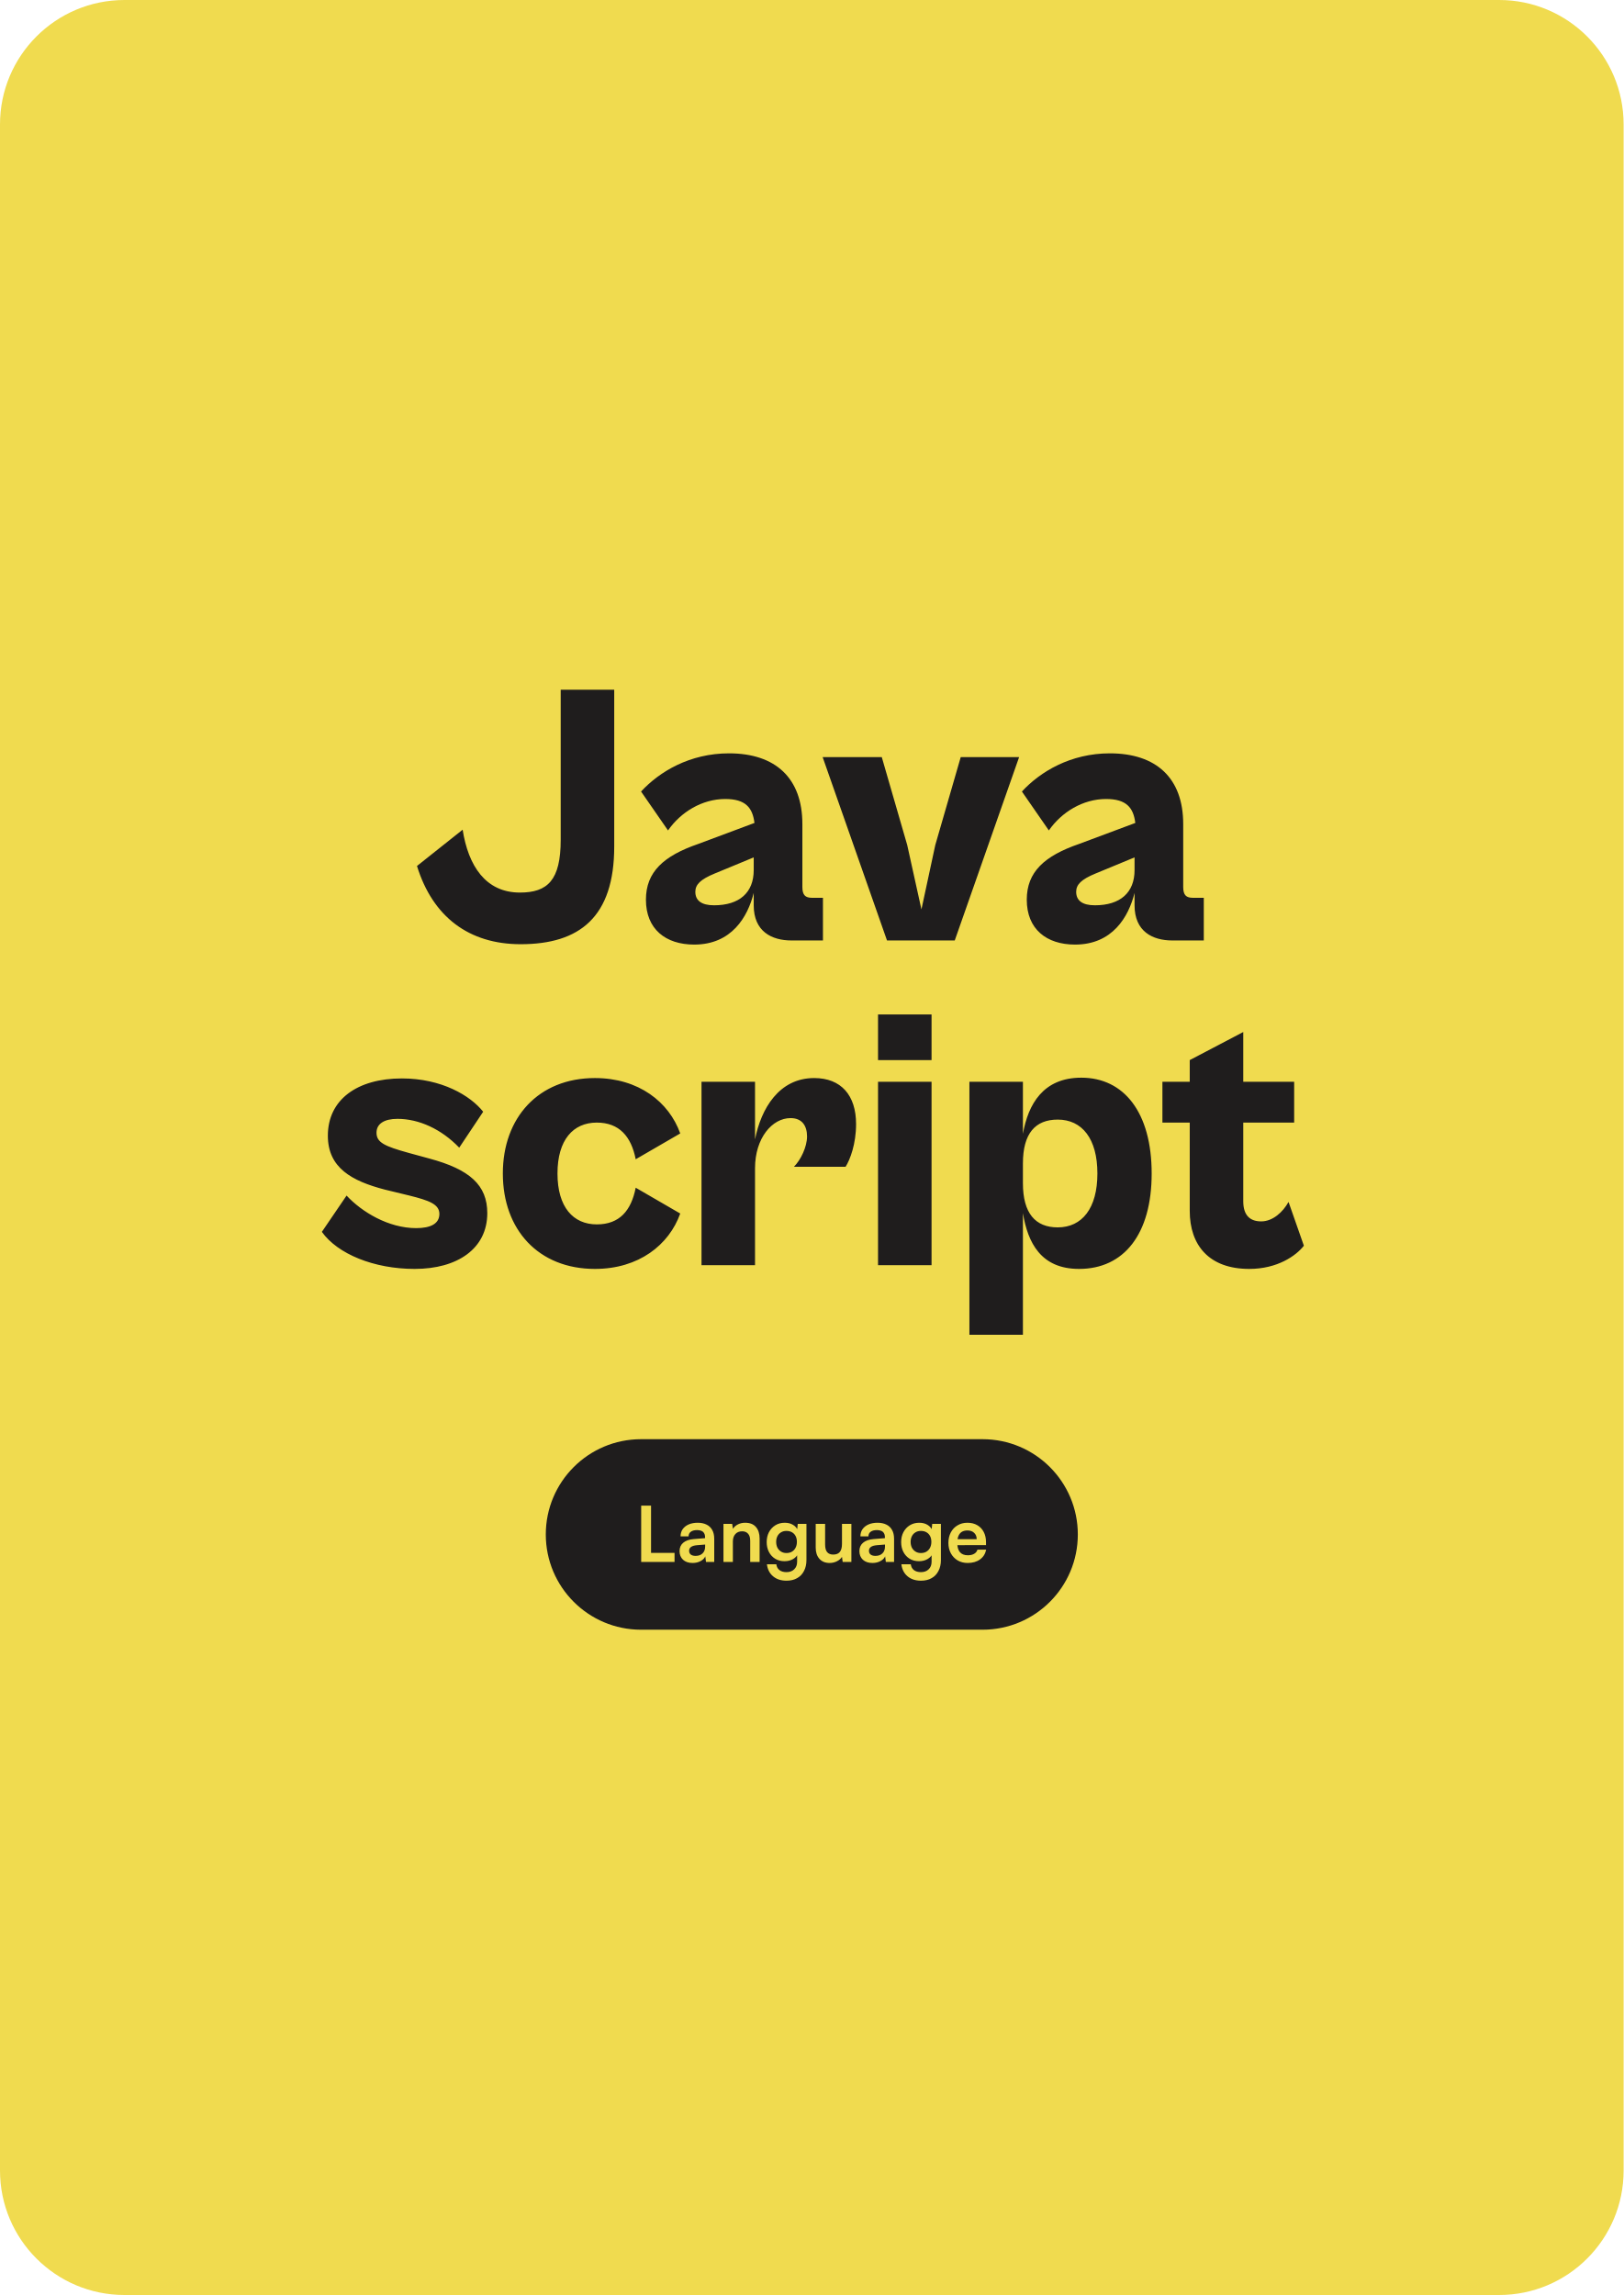
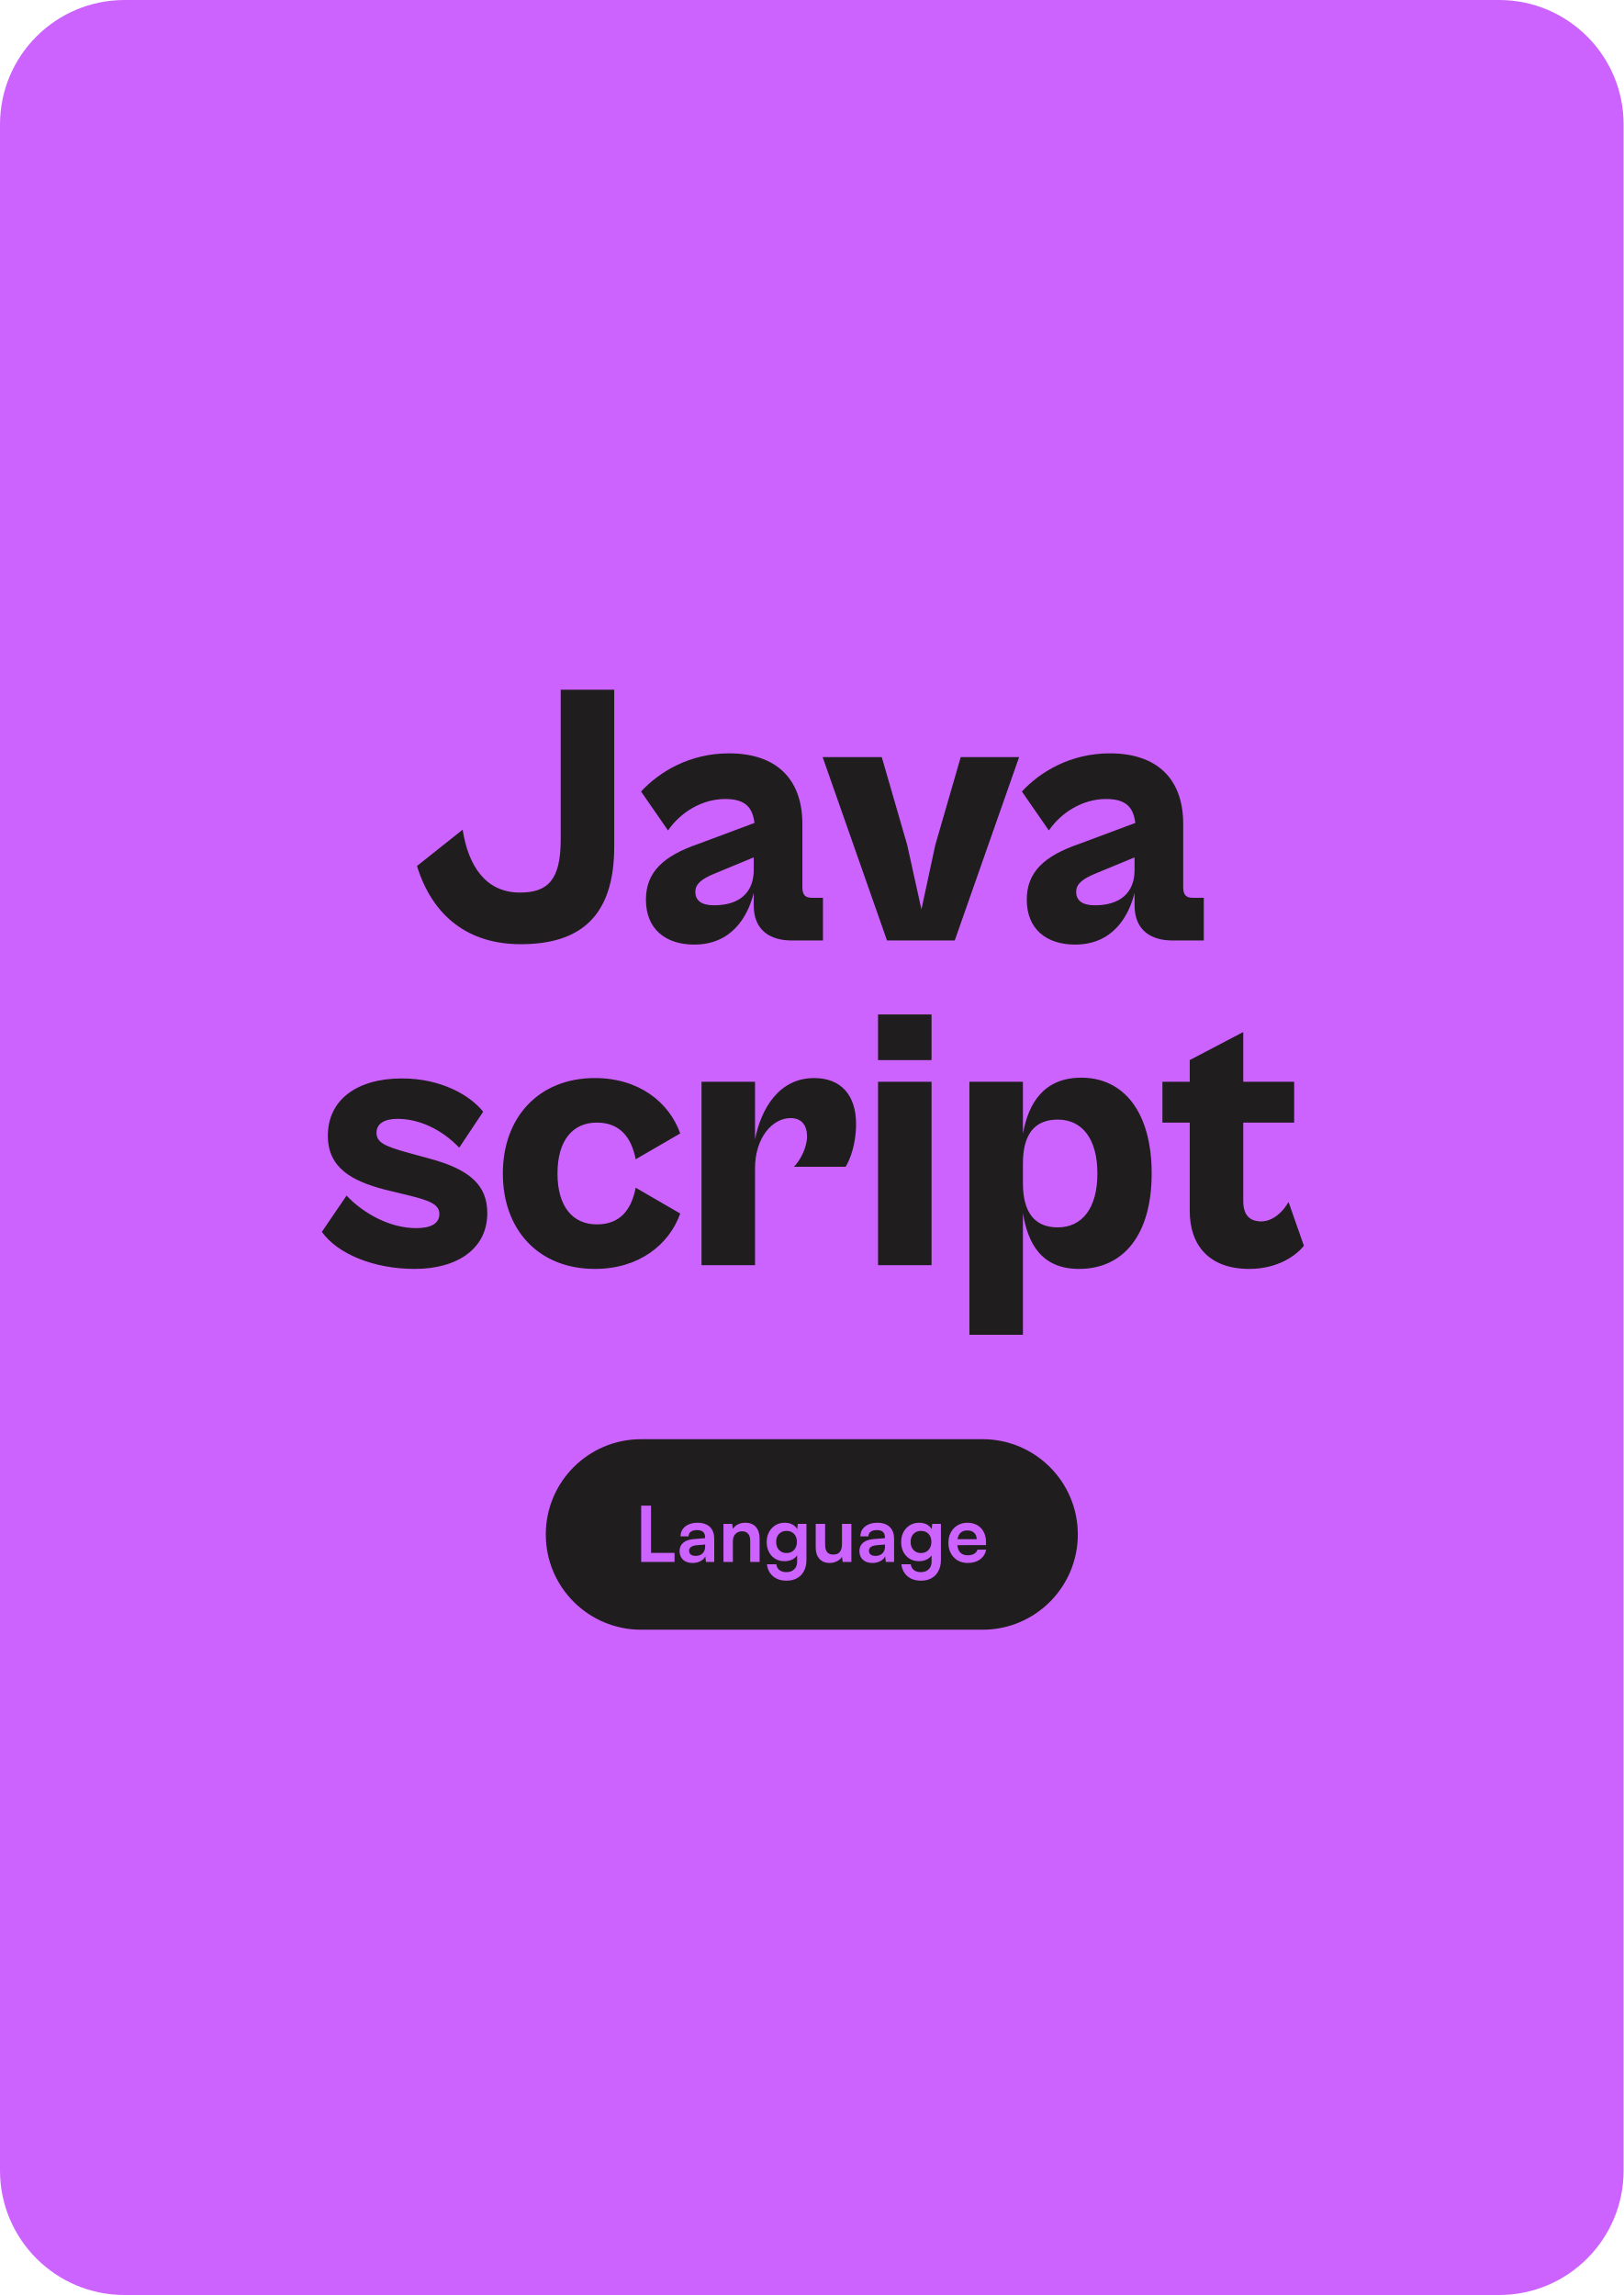
<svg xmlns="http://www.w3.org/2000/svg" width="295" height="417" viewBox="0 0 295 417" fill="none">
-   <rect width="295" height="417" rx="22.618" fill="#F0DB4F" />
+   <rect width="295" height="417" rx="22.618" fill="#CD63FE" />
  <path d="M94.6 171.562C85.216 171.562 78.62 166.598 75.764 157.35L84.06 150.754C85.08 157.282 88.208 162.178 94.464 162.178C99.496 162.178 101.876 159.934 101.876 152.59V125.322H111.6V153.814C111.6 166.598 105.344 171.562 94.6 171.562ZM126.133 171.63C120.965 171.63 117.361 168.842 117.361 163.47C117.361 158.438 120.557 155.514 126.881 153.338L137.081 149.53C136.741 146.742 135.449 145.178 131.777 145.178C127.561 145.178 123.685 147.558 121.373 150.89L116.477 143.818C119.809 140.214 125.317 136.882 132.457 136.882C140.889 136.882 145.785 141.37 145.785 149.734V161.158C145.785 162.654 146.329 163.13 147.553 163.13H149.525V170.882H143.813C140.209 170.882 136.945 169.25 136.945 164.49V162.246C135.857 166.598 132.933 171.63 126.133 171.63ZM126.337 162.042C126.337 163.606 127.425 164.49 129.737 164.49C134.361 164.49 136.945 162.178 136.945 158.098V155.786L129.873 158.71C127.221 159.798 126.337 160.75 126.337 162.042ZM173.471 170.882H161.163L149.467 137.562H160.211L164.835 153.542L167.419 165.238L169.935 153.542L174.559 137.562H185.167L173.471 170.882ZM195.329 171.63C190.161 171.63 186.557 168.842 186.557 163.47C186.557 158.438 189.753 155.514 196.077 153.338L206.277 149.53C205.937 146.742 204.645 145.178 200.973 145.178C196.757 145.178 192.881 147.558 190.569 150.89L185.673 143.818C189.005 140.214 194.513 136.882 201.653 136.882C210.085 136.882 214.981 141.37 214.981 149.734V161.158C214.981 162.654 215.525 163.13 216.749 163.13H218.721V170.882H213.009C209.405 170.882 206.141 169.25 206.141 164.49V162.246C205.053 166.598 202.129 171.63 195.329 171.63ZM195.533 162.042C195.533 163.606 196.621 164.49 198.933 164.49C203.557 164.49 206.141 162.178 206.141 158.098V155.786L199.069 158.71C196.417 159.798 195.533 160.75 195.533 162.042ZM75.345 230.562C67.933 230.562 61.337 227.842 58.481 223.83L62.969 217.234C65.757 220.226 70.585 223.15 75.617 223.15C78.269 223.15 79.833 222.334 79.833 220.566C79.833 218.798 77.929 218.118 74.393 217.234L69.905 216.146C63.921 214.582 59.569 212.202 59.569 206.354C59.569 199.826 64.873 195.95 73.033 195.95C80.241 195.95 85.477 199.078 87.789 202.002L83.437 208.53C80.173 205.13 76.093 203.294 72.217 203.294C69.837 203.294 68.409 204.178 68.409 205.81C68.409 207.578 69.837 208.258 74.257 209.482L77.997 210.502C85.341 212.474 88.537 215.33 88.537 220.43C88.537 226.89 83.097 230.562 75.345 230.562ZM108.091 230.562C97.823 230.562 91.363 223.422 91.363 213.222C91.363 203.09 97.823 195.882 108.091 195.882C116.047 195.882 121.555 200.234 123.595 205.946L115.503 210.638C114.687 206.49 112.511 203.974 108.431 203.974C104.147 203.974 101.291 207.102 101.291 213.222C101.291 219.342 104.147 222.47 108.431 222.47C112.579 222.47 114.687 219.954 115.503 215.806L123.595 220.498C121.555 226.21 116.047 230.562 108.091 230.562ZM137.183 229.882H127.459V196.562H137.183V207.034C138.271 201.458 141.535 195.882 147.927 195.882C152.823 195.882 155.543 199.01 155.543 204.246C155.543 207.85 154.455 210.706 153.639 211.998H144.255C145.479 210.774 146.635 208.394 146.635 206.49C146.635 204.586 145.751 203.158 143.643 203.158C140.311 203.158 137.183 206.762 137.183 212.27V229.882ZM169.257 192.618H159.533V184.322H169.257V192.618ZM169.257 229.882H159.533V196.562H169.257V229.882ZM185.858 242.53H176.134V196.562H185.858V206.014C186.81 200.642 189.53 195.814 196.466 195.814C204.218 195.814 209.25 202.138 209.25 213.222C209.25 224.238 204.218 230.562 196.058 230.562C189.122 230.562 186.742 225.802 185.858 220.43V242.53ZM185.858 214.99C185.858 220.43 188.102 223.014 192.182 223.014C196.602 223.014 199.39 219.546 199.39 213.222C199.39 206.898 196.602 203.43 192.182 203.43C188.102 203.43 185.858 205.946 185.858 211.386V214.99ZM226.979 230.562C219.635 230.562 216.167 226.21 216.167 220.022V203.974H211.203V196.562H216.167V192.618L225.891 187.518V196.562H235.139V203.974H225.891V218.254C225.891 220.974 227.251 221.926 229.155 221.926C231.263 221.926 233.099 220.226 234.119 218.39L236.907 226.346C235.479 228.182 232.079 230.562 226.979 230.562Z" fill="#1F1D1D" />
  <rect x="99.167" y="261.5" width="96.665" height="34.618" rx="17.309" fill="#1F1D1D" />
-   <path d="M118.29 273.575V283.809H116.498V273.575H118.29ZM116.806 283.809V282.157H122.56V283.809H116.806ZM125.837 283.991C125.109 283.991 124.531 283.795 124.101 283.403C123.681 283.002 123.471 282.479 123.471 281.835C123.471 281.2 123.691 280.696 124.129 280.323C124.577 279.94 125.212 279.716 126.033 279.651L128.105 279.483V279.329C128.105 279.012 128.045 278.76 127.923 278.573C127.811 278.377 127.648 278.237 127.433 278.153C127.219 278.06 126.967 278.013 126.677 278.013C126.173 278.013 125.786 278.116 125.515 278.321C125.245 278.517 125.109 278.797 125.109 279.161H123.653C123.653 278.657 123.779 278.223 124.031 277.859C124.293 277.486 124.657 277.196 125.123 276.991C125.599 276.786 126.145 276.683 126.761 276.683C127.387 276.683 127.923 276.795 128.371 277.019C128.819 277.234 129.165 277.56 129.407 277.999C129.65 278.428 129.771 278.965 129.771 279.609V283.809H128.273L128.147 282.787C127.998 283.142 127.709 283.431 127.279 283.655C126.859 283.879 126.379 283.991 125.837 283.991ZM126.383 282.703C126.915 282.703 127.335 282.554 127.643 282.255C127.961 281.956 128.119 281.541 128.119 281.009V280.645L126.677 280.757C126.145 280.804 125.767 280.916 125.543 281.093C125.319 281.261 125.207 281.485 125.207 281.765C125.207 282.073 125.31 282.306 125.515 282.465C125.721 282.624 126.01 282.703 126.383 282.703ZM133.157 283.809H131.449V276.893H133.031L133.171 277.789C133.386 277.444 133.689 277.173 134.081 276.977C134.483 276.781 134.917 276.683 135.383 276.683C136.251 276.683 136.905 276.94 137.343 277.453C137.791 277.966 138.015 278.666 138.015 279.553V283.809H136.307V279.959C136.307 279.38 136.177 278.951 135.915 278.671C135.654 278.382 135.299 278.237 134.851 278.237C134.319 278.237 133.904 278.405 133.605 278.741C133.307 279.077 133.157 279.525 133.157 280.085V283.809ZM139.302 280.197C139.302 279.525 139.437 278.928 139.708 278.405C139.988 277.873 140.375 277.453 140.87 277.145C141.364 276.837 141.938 276.683 142.592 276.683C143.18 276.683 143.684 276.814 144.104 277.075C144.524 277.327 144.818 277.682 144.986 278.139L144.804 278.293L144.944 276.893H146.526V283.459C146.526 284.224 146.376 284.887 146.078 285.447C145.788 286.016 145.373 286.45 144.832 286.749C144.3 287.057 143.656 287.211 142.9 287.211C141.91 287.211 141.098 286.945 140.464 286.413C139.829 285.881 139.456 285.153 139.344 284.229H141.052C141.108 284.677 141.294 285.027 141.612 285.279C141.938 285.531 142.368 285.657 142.9 285.657C143.488 285.657 143.954 285.484 144.3 285.139C144.654 284.803 144.832 284.346 144.832 283.767V282.045L145.028 282.227C144.86 282.666 144.552 283.016 144.104 283.277C143.656 283.538 143.138 283.669 142.55 283.669C141.896 283.669 141.327 283.52 140.842 283.221C140.356 282.922 139.978 282.512 139.708 281.989C139.437 281.466 139.302 280.869 139.302 280.197ZM141.024 280.155C141.024 280.547 141.098 280.897 141.248 281.205C141.406 281.504 141.626 281.742 141.906 281.919C142.186 282.096 142.512 282.185 142.886 282.185C143.278 282.185 143.614 282.101 143.894 281.933C144.183 281.756 144.402 281.518 144.552 281.219C144.71 280.911 144.79 280.556 144.79 280.155C144.79 279.754 144.715 279.408 144.566 279.119C144.416 278.82 144.197 278.587 143.908 278.419C143.628 278.251 143.287 278.167 142.886 278.167C142.503 278.167 142.172 278.256 141.892 278.433C141.612 278.601 141.397 278.834 141.248 279.133C141.098 279.432 141.024 279.772 141.024 280.155ZM152.983 276.893H154.691V283.809H153.109L152.983 282.885C152.778 283.212 152.47 283.478 152.059 283.683C151.648 283.888 151.21 283.991 150.743 283.991C149.95 283.991 149.329 283.739 148.881 283.235C148.433 282.731 148.209 282.059 148.209 281.219V276.893H149.917V280.617C149.917 281.27 150.043 281.742 150.295 282.031C150.547 282.32 150.911 282.465 151.387 282.465C151.928 282.465 152.33 282.306 152.591 281.989C152.852 281.662 152.983 281.172 152.983 280.519V276.893ZM158.513 283.991C157.785 283.991 157.207 283.795 156.777 283.403C156.357 283.002 156.147 282.479 156.147 281.835C156.147 281.2 156.367 280.696 156.805 280.323C157.253 279.94 157.888 279.716 158.709 279.651L160.781 279.483V279.329C160.781 279.012 160.721 278.76 160.599 278.573C160.487 278.377 160.324 278.237 160.109 278.153C159.895 278.06 159.643 278.013 159.353 278.013C158.849 278.013 158.462 278.116 158.191 278.321C157.921 278.517 157.785 278.797 157.785 279.161H156.329C156.329 278.657 156.455 278.223 156.707 277.859C156.969 277.486 157.333 277.196 157.799 276.991C158.275 276.786 158.821 276.683 159.437 276.683C160.063 276.683 160.599 276.795 161.047 277.019C161.495 277.234 161.841 277.56 162.083 277.999C162.326 278.428 162.447 278.965 162.447 279.609V283.809H160.949L160.823 282.787C160.674 283.142 160.385 283.431 159.955 283.655C159.535 283.879 159.055 283.991 158.513 283.991ZM159.059 282.703C159.591 282.703 160.011 282.554 160.319 282.255C160.637 281.956 160.795 281.541 160.795 281.009V280.645L159.353 280.757C158.821 280.804 158.443 280.916 158.219 281.093C157.995 281.261 157.883 281.485 157.883 281.765C157.883 282.073 157.986 282.306 158.191 282.465C158.397 282.624 158.686 282.703 159.059 282.703ZM163.733 280.197C163.733 279.525 163.868 278.928 164.139 278.405C164.419 277.873 164.806 277.453 165.301 277.145C165.796 276.837 166.37 276.683 167.023 276.683C167.611 276.683 168.115 276.814 168.535 277.075C168.955 277.327 169.249 277.682 169.417 278.139L169.235 278.293L169.375 276.893H170.957V283.459C170.957 284.224 170.808 284.887 170.509 285.447C170.22 286.016 169.804 286.45 169.263 286.749C168.731 287.057 168.087 287.211 167.331 287.211C166.342 287.211 165.53 286.945 164.895 286.413C164.26 285.881 163.887 285.153 163.775 284.229H165.483C165.539 284.677 165.726 285.027 166.043 285.279C166.37 285.531 166.799 285.657 167.331 285.657C167.919 285.657 168.386 285.484 168.731 285.139C169.086 284.803 169.263 284.346 169.263 283.767V282.045L169.459 282.227C169.291 282.666 168.983 283.016 168.535 283.277C168.087 283.538 167.569 283.669 166.981 283.669C166.328 283.669 165.758 283.52 165.273 283.221C164.788 282.922 164.41 282.512 164.139 281.989C163.868 281.466 163.733 280.869 163.733 280.197ZM165.455 280.155C165.455 280.547 165.53 280.897 165.679 281.205C165.838 281.504 166.057 281.742 166.337 281.919C166.617 282.096 166.944 282.185 167.317 282.185C167.709 282.185 168.045 282.101 168.325 281.933C168.614 281.756 168.834 281.518 168.983 281.219C169.142 280.911 169.221 280.556 169.221 280.155C169.221 279.754 169.146 279.408 168.997 279.119C168.848 278.82 168.628 278.587 168.339 278.419C168.059 278.251 167.718 278.167 167.317 278.167C166.934 278.167 166.603 278.256 166.323 278.433C166.043 278.601 165.828 278.834 165.679 279.133C165.53 279.432 165.455 279.772 165.455 280.155ZM175.819 283.991C175.137 283.991 174.531 283.837 173.999 283.529C173.476 283.212 173.065 282.782 172.767 282.241C172.468 281.69 172.319 281.06 172.319 280.351C172.319 279.632 172.463 278.998 172.753 278.447C173.042 277.896 173.448 277.467 173.971 277.159C174.493 276.842 175.091 276.683 175.763 276.683C176.463 276.683 177.065 276.832 177.569 277.131C178.073 277.42 178.46 277.826 178.731 278.349C179.011 278.872 179.151 279.497 179.151 280.225V280.743L173.215 280.757L173.243 279.665H177.457C177.457 279.189 177.303 278.806 176.995 278.517C176.696 278.228 176.29 278.083 175.777 278.083C175.375 278.083 175.035 278.167 174.755 278.335C174.484 278.503 174.279 278.755 174.139 279.091C173.999 279.427 173.929 279.838 173.929 280.323C173.929 281.07 174.087 281.634 174.405 282.017C174.731 282.4 175.212 282.591 175.847 282.591C176.313 282.591 176.696 282.502 176.995 282.325C177.303 282.148 177.503 281.896 177.597 281.569H179.179C179.029 282.325 178.656 282.918 178.059 283.347C177.471 283.776 176.724 283.991 175.819 283.991Z" fill="#F0DB4F" />
+   <path d="M118.29 273.575V283.809H116.498V273.575H118.29ZM116.806 283.809V282.157H122.56V283.809H116.806ZM125.837 283.991C125.109 283.991 124.531 283.795 124.101 283.403C123.681 283.002 123.471 282.479 123.471 281.835C123.471 281.2 123.691 280.696 124.129 280.323C124.577 279.94 125.212 279.716 126.033 279.651L128.105 279.483V279.329C128.105 279.012 128.045 278.76 127.923 278.573C127.811 278.377 127.648 278.237 127.433 278.153C127.219 278.06 126.967 278.013 126.677 278.013C126.173 278.013 125.786 278.116 125.515 278.321C125.245 278.517 125.109 278.797 125.109 279.161H123.653C123.653 278.657 123.779 278.223 124.031 277.859C124.293 277.486 124.657 277.196 125.123 276.991C125.599 276.786 126.145 276.683 126.761 276.683C127.387 276.683 127.923 276.795 128.371 277.019C128.819 277.234 129.165 277.56 129.407 277.999C129.65 278.428 129.771 278.965 129.771 279.609V283.809H128.273L128.147 282.787C127.998 283.142 127.709 283.431 127.279 283.655C126.859 283.879 126.379 283.991 125.837 283.991ZM126.383 282.703C126.915 282.703 127.335 282.554 127.643 282.255C127.961 281.956 128.119 281.541 128.119 281.009V280.645L126.677 280.757C126.145 280.804 125.767 280.916 125.543 281.093C125.319 281.261 125.207 281.485 125.207 281.765C125.207 282.073 125.31 282.306 125.515 282.465C125.721 282.624 126.01 282.703 126.383 282.703ZM133.157 283.809H131.449V276.893H133.031L133.171 277.789C133.386 277.444 133.689 277.173 134.081 276.977C134.483 276.781 134.917 276.683 135.383 276.683C136.251 276.683 136.905 276.94 137.343 277.453C137.791 277.966 138.015 278.666 138.015 279.553V283.809H136.307V279.959C136.307 279.38 136.177 278.951 135.915 278.671C135.654 278.382 135.299 278.237 134.851 278.237C134.319 278.237 133.904 278.405 133.605 278.741C133.307 279.077 133.157 279.525 133.157 280.085V283.809ZM139.302 280.197C139.302 279.525 139.437 278.928 139.708 278.405C139.988 277.873 140.375 277.453 140.87 277.145C141.364 276.837 141.938 276.683 142.592 276.683C143.18 276.683 143.684 276.814 144.104 277.075C144.524 277.327 144.818 277.682 144.986 278.139L144.804 278.293L144.944 276.893H146.526V283.459C146.526 284.224 146.376 284.887 146.078 285.447C145.788 286.016 145.373 286.45 144.832 286.749C144.3 287.057 143.656 287.211 142.9 287.211C141.91 287.211 141.098 286.945 140.464 286.413C139.829 285.881 139.456 285.153 139.344 284.229H141.052C141.108 284.677 141.294 285.027 141.612 285.279C141.938 285.531 142.368 285.657 142.9 285.657C143.488 285.657 143.954 285.484 144.3 285.139C144.654 284.803 144.832 284.346 144.832 283.767V282.045L145.028 282.227C144.86 282.666 144.552 283.016 144.104 283.277C143.656 283.538 143.138 283.669 142.55 283.669C141.896 283.669 141.327 283.52 140.842 283.221C140.356 282.922 139.978 282.512 139.708 281.989C139.437 281.466 139.302 280.869 139.302 280.197ZM141.024 280.155C141.024 280.547 141.098 280.897 141.248 281.205C141.406 281.504 141.626 281.742 141.906 281.919C142.186 282.096 142.512 282.185 142.886 282.185C143.278 282.185 143.614 282.101 143.894 281.933C144.183 281.756 144.402 281.518 144.552 281.219C144.71 280.911 144.79 280.556 144.79 280.155C144.79 279.754 144.715 279.408 144.566 279.119C144.416 278.82 144.197 278.587 143.908 278.419C143.628 278.251 143.287 278.167 142.886 278.167C142.503 278.167 142.172 278.256 141.892 278.433C141.612 278.601 141.397 278.834 141.248 279.133C141.098 279.432 141.024 279.772 141.024 280.155ZM152.983 276.893H154.691V283.809H153.109L152.983 282.885C152.778 283.212 152.47 283.478 152.059 283.683C151.648 283.888 151.21 283.991 150.743 283.991C149.95 283.991 149.329 283.739 148.881 283.235C148.433 282.731 148.209 282.059 148.209 281.219V276.893H149.917V280.617C149.917 281.27 150.043 281.742 150.295 282.031C150.547 282.32 150.911 282.465 151.387 282.465C151.928 282.465 152.33 282.306 152.591 281.989C152.852 281.662 152.983 281.172 152.983 280.519V276.893ZM158.513 283.991C157.785 283.991 157.207 283.795 156.777 283.403C156.357 283.002 156.147 282.479 156.147 281.835C156.147 281.2 156.367 280.696 156.805 280.323C157.253 279.94 157.888 279.716 158.709 279.651L160.781 279.483V279.329C160.781 279.012 160.721 278.76 160.599 278.573C160.487 278.377 160.324 278.237 160.109 278.153C159.895 278.06 159.643 278.013 159.353 278.013C158.849 278.013 158.462 278.116 158.191 278.321C157.921 278.517 157.785 278.797 157.785 279.161H156.329C156.329 278.657 156.455 278.223 156.707 277.859C156.969 277.486 157.333 277.196 157.799 276.991C158.275 276.786 158.821 276.683 159.437 276.683C160.063 276.683 160.599 276.795 161.047 277.019C161.495 277.234 161.841 277.56 162.083 277.999C162.326 278.428 162.447 278.965 162.447 279.609V283.809H160.949L160.823 282.787C160.674 283.142 160.385 283.431 159.955 283.655C159.535 283.879 159.055 283.991 158.513 283.991ZM159.059 282.703C159.591 282.703 160.011 282.554 160.319 282.255C160.637 281.956 160.795 281.541 160.795 281.009V280.645L159.353 280.757C158.821 280.804 158.443 280.916 158.219 281.093C157.995 281.261 157.883 281.485 157.883 281.765C157.883 282.073 157.986 282.306 158.191 282.465C158.397 282.624 158.686 282.703 159.059 282.703ZM163.733 280.197C163.733 279.525 163.868 278.928 164.139 278.405C164.419 277.873 164.806 277.453 165.301 277.145C165.796 276.837 166.37 276.683 167.023 276.683C167.611 276.683 168.115 276.814 168.535 277.075C168.955 277.327 169.249 277.682 169.417 278.139L169.235 278.293L169.375 276.893H170.957V283.459C170.957 284.224 170.808 284.887 170.509 285.447C170.22 286.016 169.804 286.45 169.263 286.749C168.731 287.057 168.087 287.211 167.331 287.211C166.342 287.211 165.53 286.945 164.895 286.413C164.26 285.881 163.887 285.153 163.775 284.229H165.483C165.539 284.677 165.726 285.027 166.043 285.279C166.37 285.531 166.799 285.657 167.331 285.657C167.919 285.657 168.386 285.484 168.731 285.139C169.086 284.803 169.263 284.346 169.263 283.767V282.045L169.459 282.227C169.291 282.666 168.983 283.016 168.535 283.277C168.087 283.538 167.569 283.669 166.981 283.669C166.328 283.669 165.758 283.52 165.273 283.221C164.788 282.922 164.41 282.512 164.139 281.989C163.868 281.466 163.733 280.869 163.733 280.197ZM165.455 280.155C165.455 280.547 165.53 280.897 165.679 281.205C165.838 281.504 166.057 281.742 166.337 281.919C166.617 282.096 166.944 282.185 167.317 282.185C167.709 282.185 168.045 282.101 168.325 281.933C168.614 281.756 168.834 281.518 168.983 281.219C169.142 280.911 169.221 280.556 169.221 280.155C169.221 279.754 169.146 279.408 168.997 279.119C168.848 278.82 168.628 278.587 168.339 278.419C168.059 278.251 167.718 278.167 167.317 278.167C166.934 278.167 166.603 278.256 166.323 278.433C166.043 278.601 165.828 278.834 165.679 279.133C165.53 279.432 165.455 279.772 165.455 280.155ZM175.819 283.991C175.137 283.991 174.531 283.837 173.999 283.529C173.476 283.212 173.065 282.782 172.767 282.241C172.468 281.69 172.319 281.06 172.319 280.351C172.319 279.632 172.463 278.998 172.753 278.447C173.042 277.896 173.448 277.467 173.971 277.159C174.493 276.842 175.091 276.683 175.763 276.683C176.463 276.683 177.065 276.832 177.569 277.131C178.073 277.42 178.46 277.826 178.731 278.349C179.011 278.872 179.151 279.497 179.151 280.225V280.743L173.215 280.757L173.243 279.665H177.457C177.457 279.189 177.303 278.806 176.995 278.517C176.696 278.228 176.29 278.083 175.777 278.083C175.375 278.083 175.035 278.167 174.755 278.335C174.484 278.503 174.279 278.755 174.139 279.091C173.999 279.427 173.929 279.838 173.929 280.323C173.929 281.07 174.087 281.634 174.405 282.017C174.731 282.4 175.212 282.591 175.847 282.591C176.313 282.591 176.696 282.502 176.995 282.325C177.303 282.148 177.503 281.896 177.597 281.569H179.179C179.029 282.325 178.656 282.918 178.059 283.347C177.471 283.776 176.724 283.991 175.819 283.991Z" fill="#CD63FE" />
</svg>
